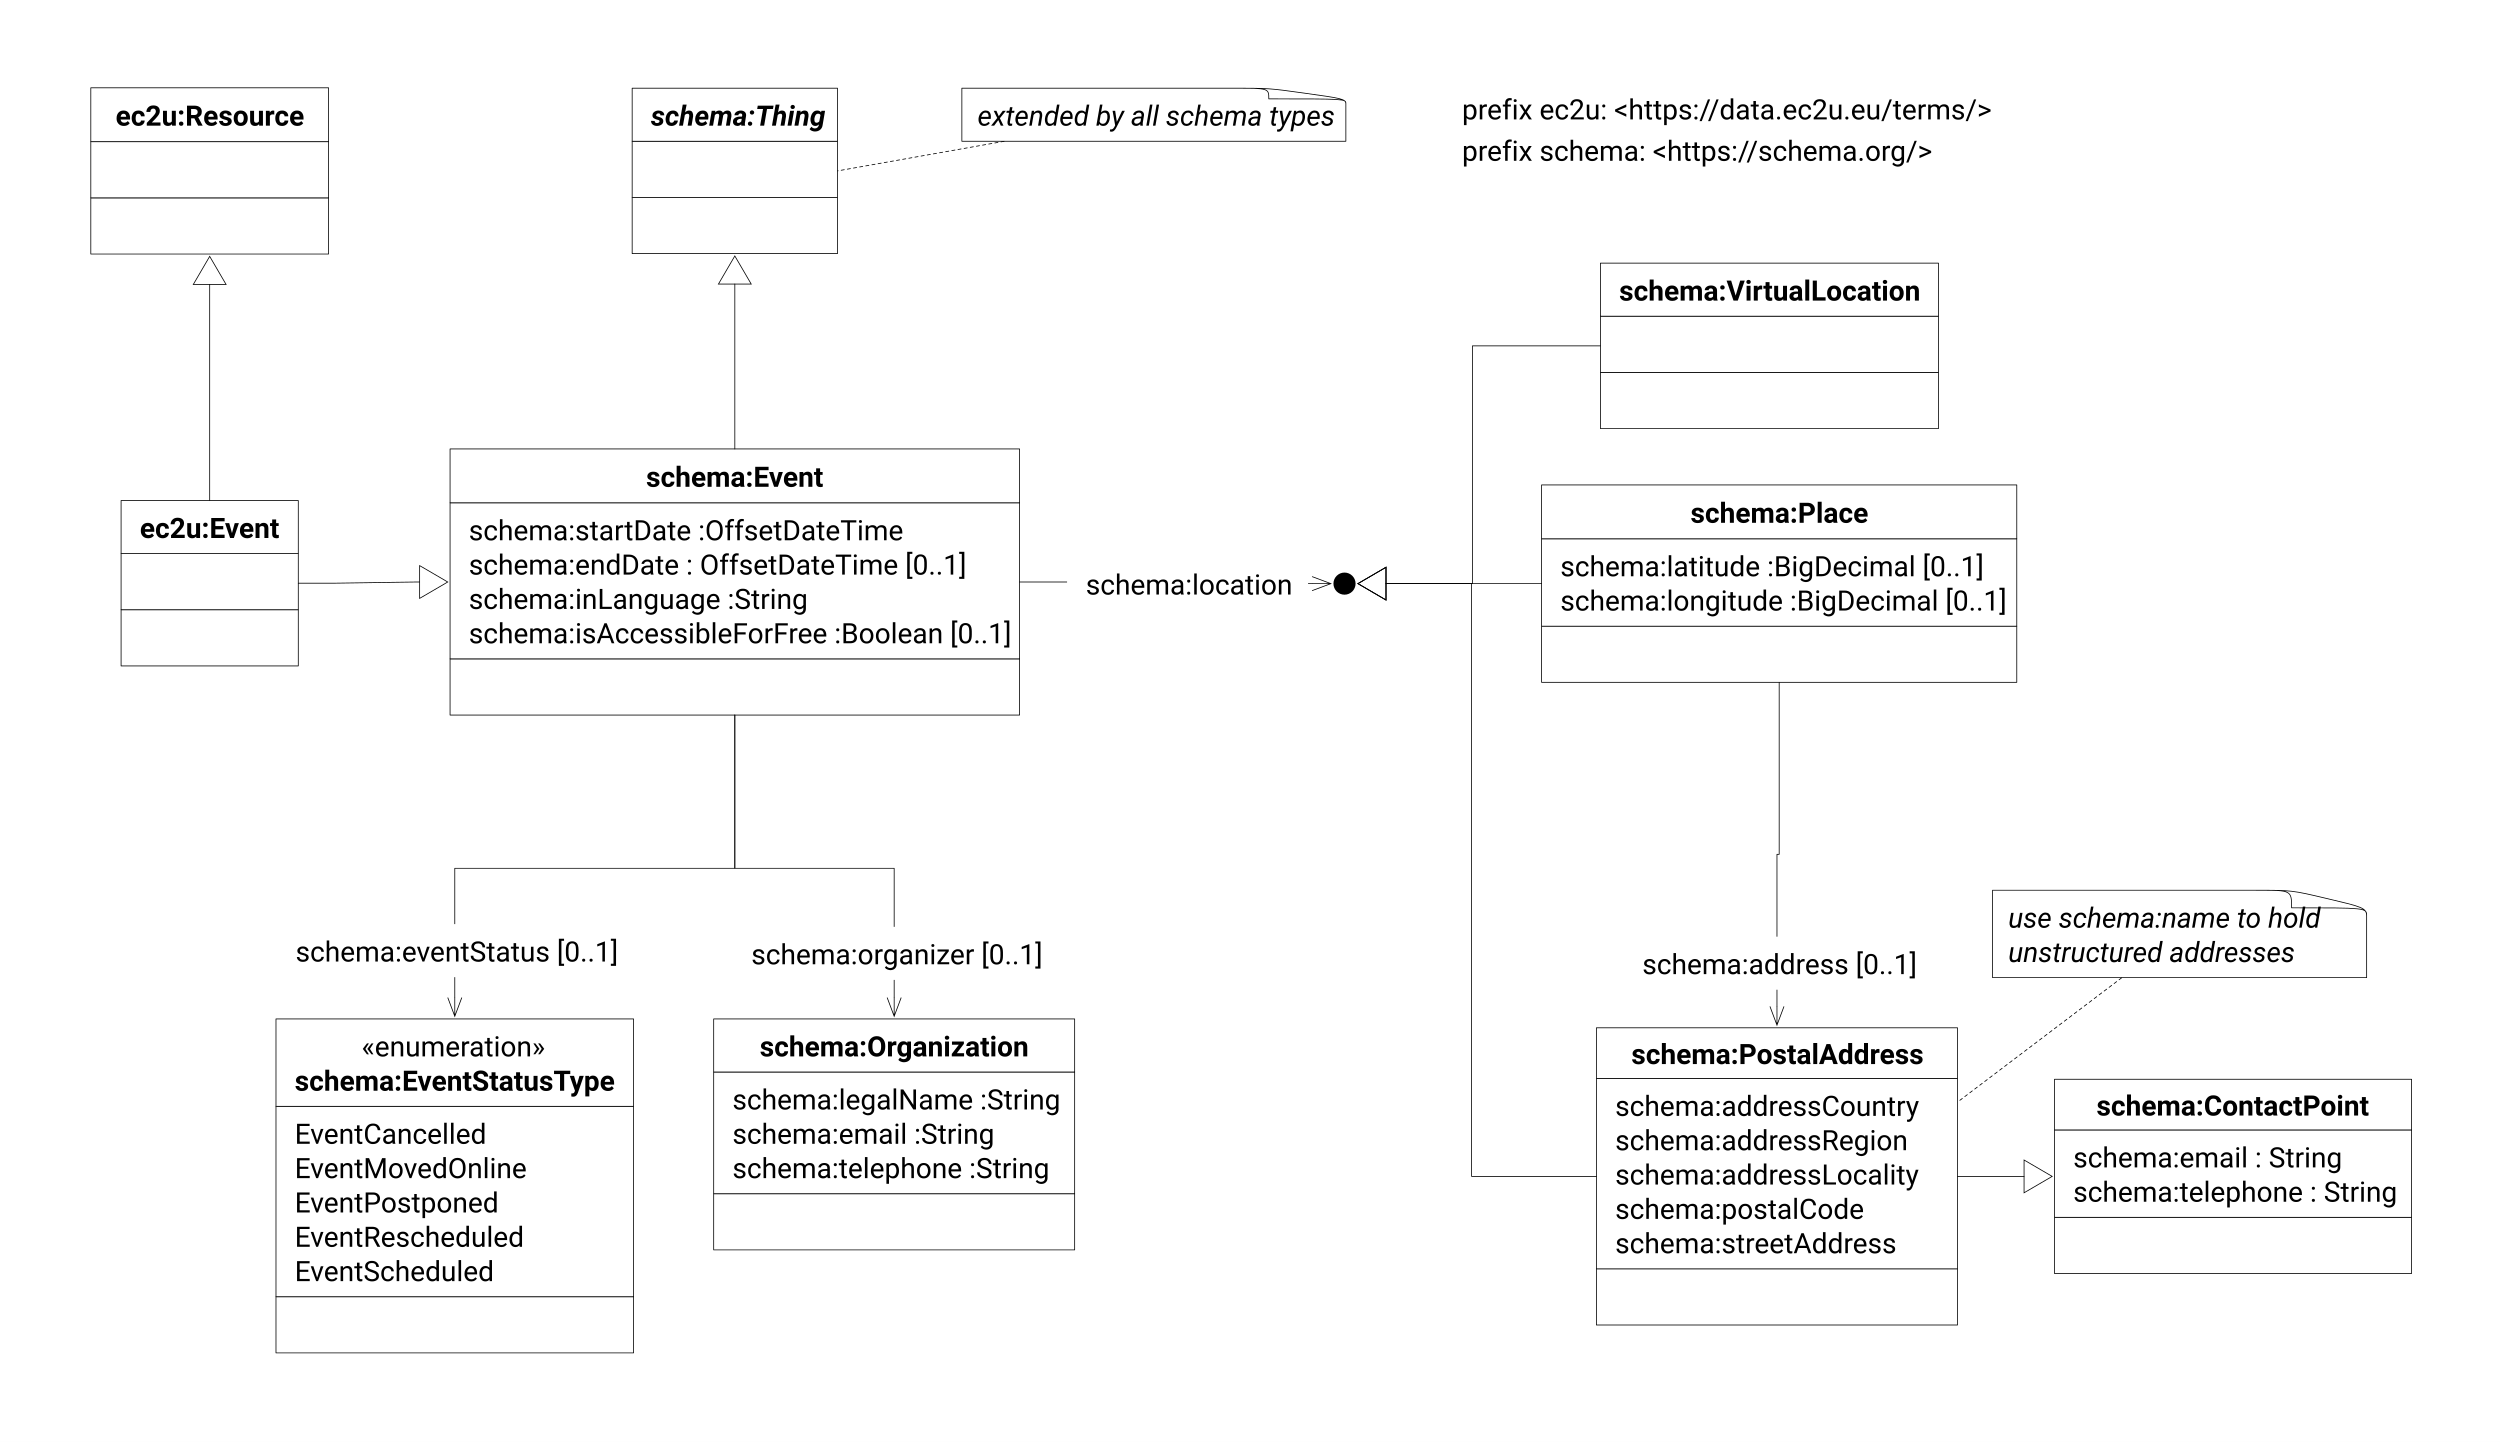
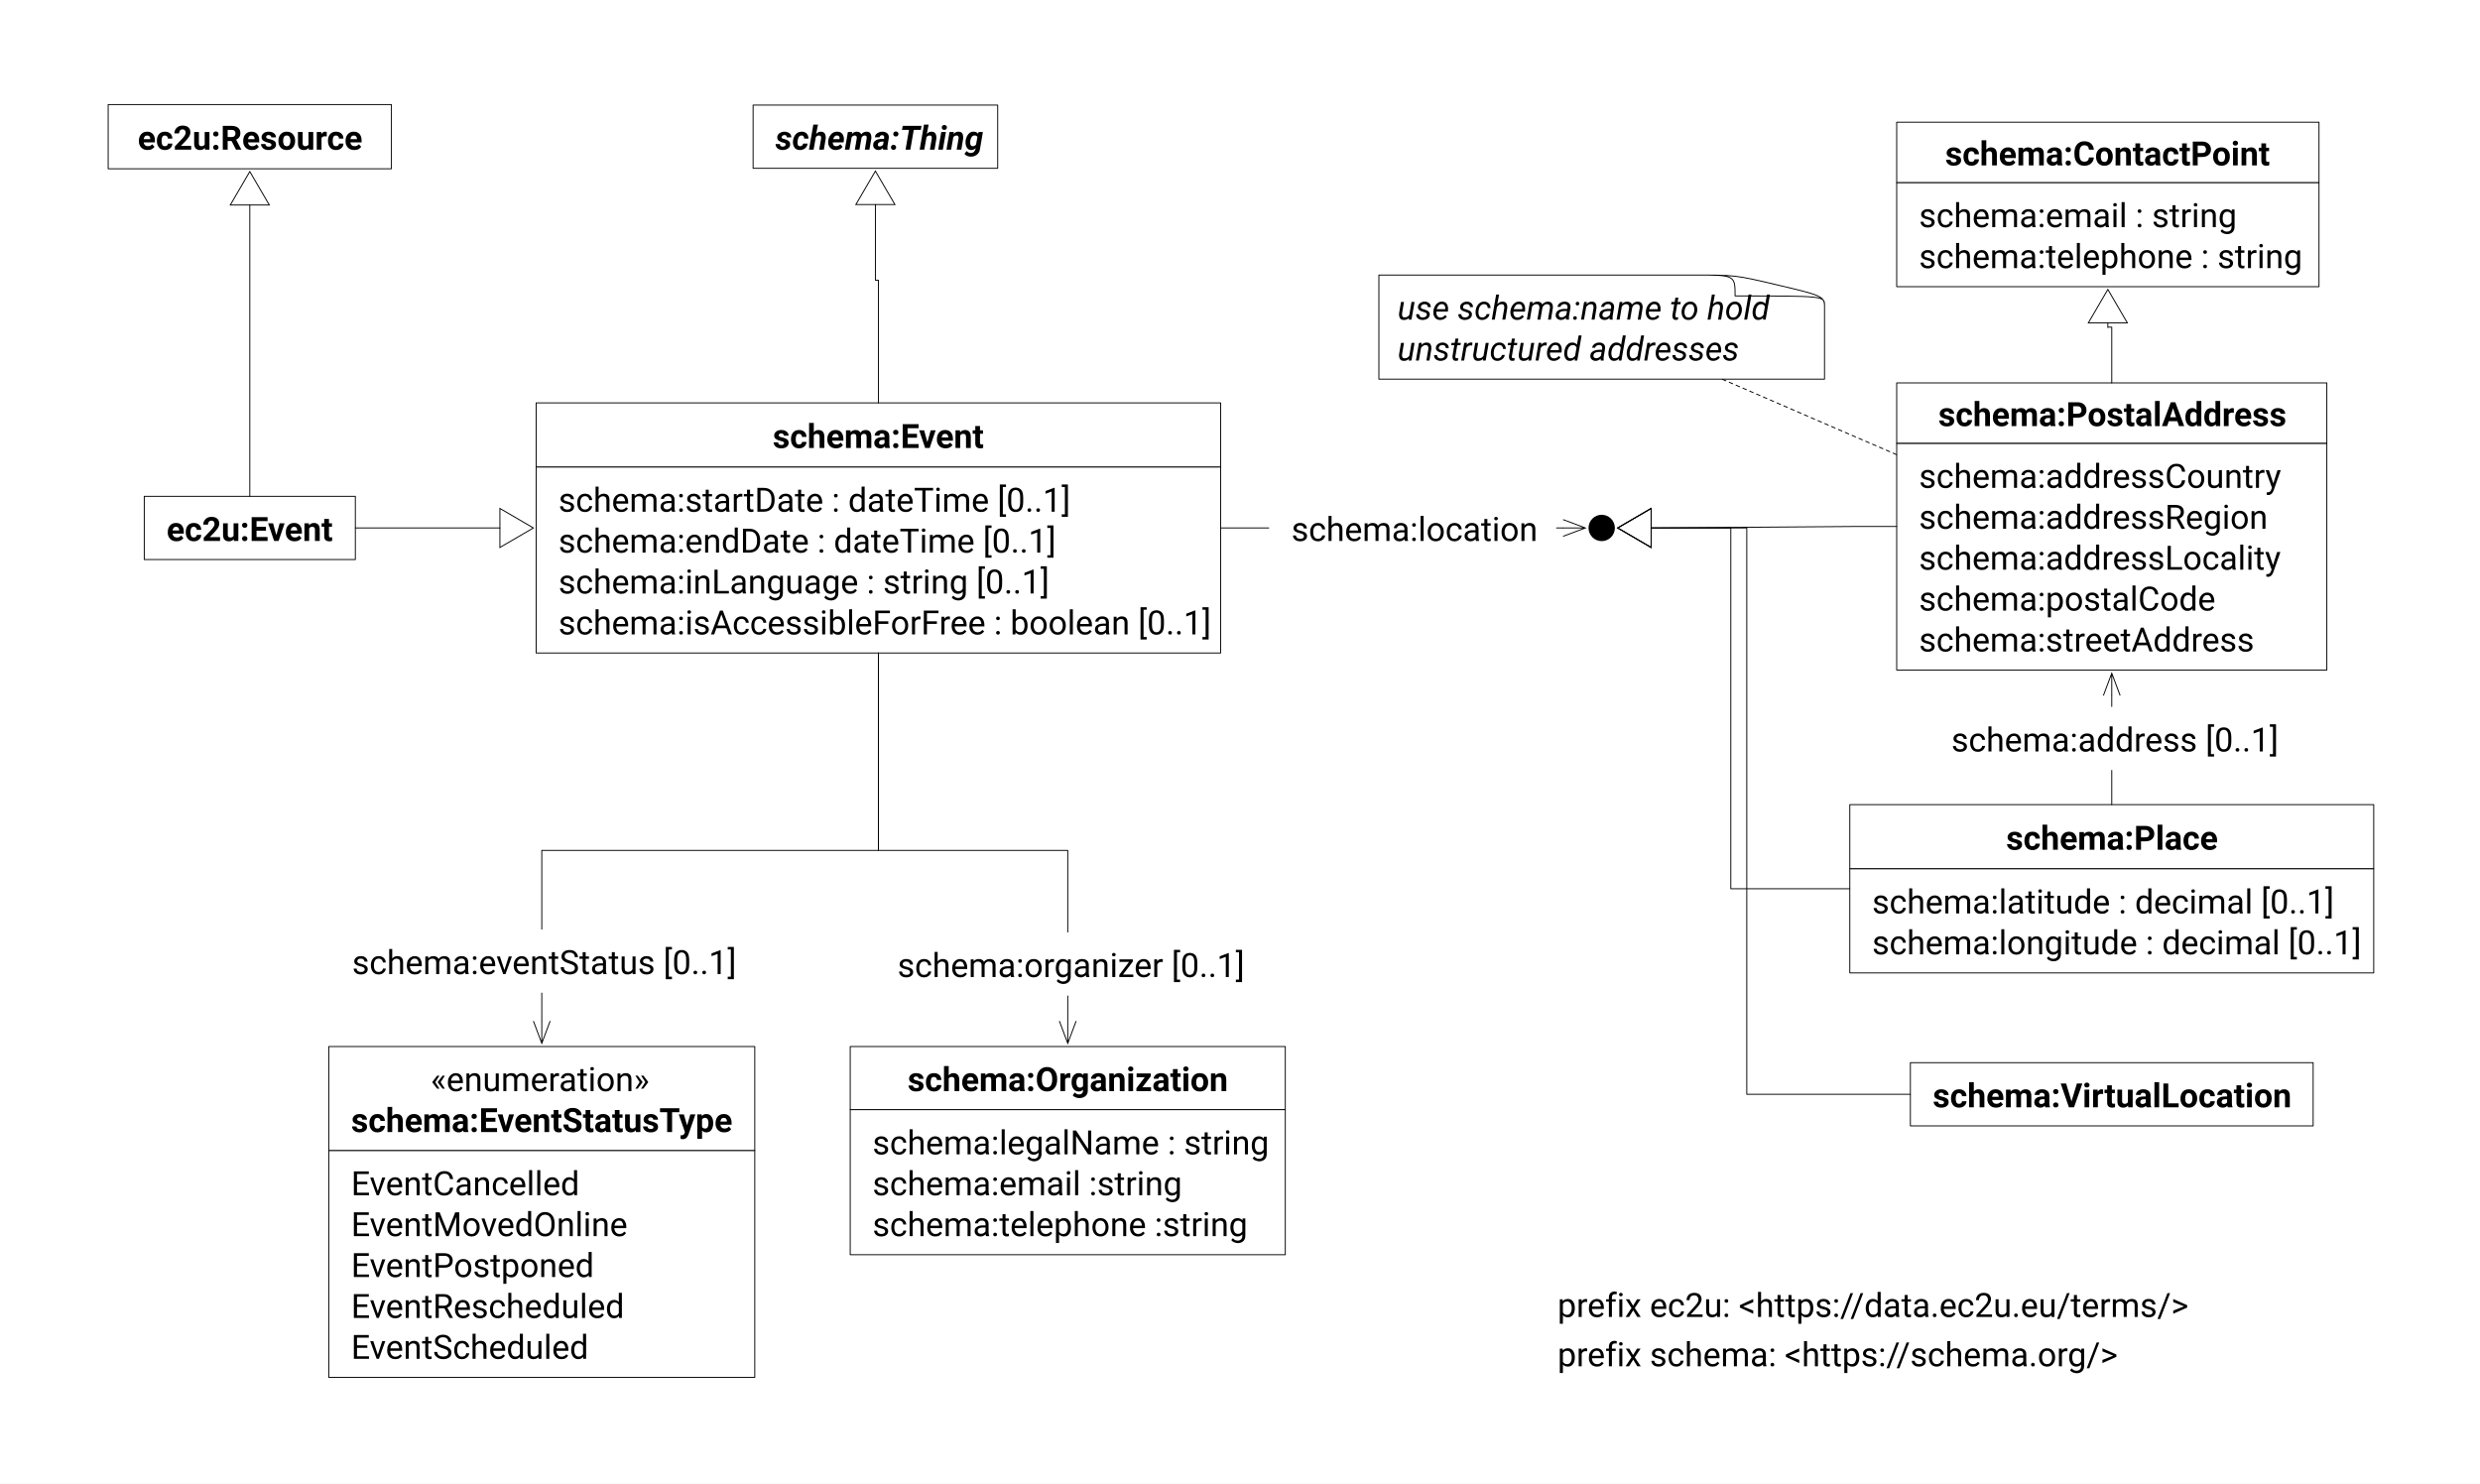
- <svg xmlns="http://www.w3.org/2000/svg" xmlns:xlink="http://www.w3.org/1999/xlink" version="1.1" viewBox="-97 -7 801 462" width="801" height="462">
+ <svg xmlns="http://www.w3.org/2000/svg" xmlns:xlink="http://www.w3.org/1999/xlink" version="1.1" viewBox="-97 38 667 399" width="667" height="399">
  <defs>
    <marker orient="auto" overflow="visible" markerUnits="strokeWidth" id="StickArrow_Marker" stroke-linejoin="miter" stroke-miterlimit="10" viewBox="-1 -10 26 20" markerWidth="26" markerHeight="20" color="black">
      <g>
        <path d="M 24 0 L 0 0 M 0 -9 L 24 0 L 0 9" fill="none" stroke="currentColor" stroke-width="1" />
      </g>
    </marker>
    <marker orient="auto" overflow="visible" markerUnits="strokeWidth" id="UMLInheritance_Marker" stroke-linejoin="miter" stroke-miterlimit="10" viewBox="-1 -22 38 44" markerWidth="38" markerHeight="44" color="black">
      <g>
        <path d="M 36 0 L 0 -21 L 0 21 Z" fill="none" stroke="currentColor" stroke-width="1" />
      </g>
    </marker>
  </defs>
-   <g id="events" stroke-dasharray="none" fill-opacity="1" fill="none" stroke="none" stroke-opacity="1">
-     <rect fill="white" x="-97" y="-7" width="801" height="462" />
+   <g id="events" stroke-dasharray="none" stroke-opacity="1" fill-opacity="1" fill="none" stroke="none">
+     <rect fill="white" x="-97" y="38" width="667" height="399" />
    <g id="events_Layer_1">
      <g id="Group_173">
-         <g id="Graphic_176">
-           <rect x="47.2" y="204.104" width="182.477" height="18" fill="white" />
-           <rect x="47.2" y="204.104" width="182.477" height="18" stroke="black" stroke-linecap="round" stroke-linejoin="round" stroke-width=".25" />
-         </g>
-         <g id="Graphic_175">
-           <rect x="47.2" y="154.104" width="182.477" height="50" fill="white" />
-           <rect x="47.2" y="154.104" width="182.477" height="50" stroke="black" stroke-linecap="round" stroke-linejoin="round" stroke-width=".25" />
-           <text transform="translate(53.19951 157.1036)" fill="black">
-             <tspan font-family="Roboto" font-size="9" fill="black" x="0" y="9">schema:startDate
-                             :OffsetDateTime
-                         </tspan>
-             <tspan font-family="Roboto" font-size="9" fill="black" x="0" y="20">schema:endDate :
-                             OffsetDateTime [0..1]
-                         </tspan>
-             <tspan font-family="Roboto" font-size="9" fill="black" x="0" y="31">schema:inLanguage :String
-                         </tspan>
-             <tspan font-family="Roboto" font-size="9" fill="black" x="0" y="42">schema:isAccessibleForFree
-                             :Boolean [0..1]
-                         </tspan>
-           </text>
-         </g>
        <g id="Graphic_174">
          <a xlink:href="https://schema.org/Event">
-             <rect x="47.2" y="136.843" width="182.477" height="17.261" fill="white" />
-             <rect x="47.2" y="136.843" width="182.477" height="17.261" stroke="black" stroke-linecap="round" stroke-linejoin="round" stroke-width=".25" />
-             <text transform="translate(110.001 139.9731)" fill="black">
+             <rect x="47.2" y="146.365" width="184.099" height="17.261" fill="white" />
+             <rect x="47.2" y="146.365" width="184.099" height="17.261" stroke="black" stroke-linecap="round" stroke-linejoin="round" stroke-width=".25" />
+             <text transform="translate(110.8118 149.4952)" fill="black">
              <tspan font-family="Roboto" font-weight="bold" font-size="9" fill="black" x="0" y="9">
                                schema:Event
                            </tspan>
            </text>
          </a>
        </g>
+         <g id="Graphic_175">
+           <rect x="47.2" y="163.626" width="184.099" height="50" fill="white" />
+           <rect x="47.2" y="163.626" width="184.099" height="50" stroke="black" stroke-linecap="round" stroke-linejoin="round" stroke-width=".25" />
+           <text transform="translate(53.19951 166.6257)" fill="black">
+             <tspan font-family="Roboto" font-size="9" fill="black" x="0" y="9">schema:startDate : dateTime
+                             [0..1]
+                         </tspan>
+             <tspan font-family="Roboto" font-size="9" fill="black" x="0" y="20">schema:endDate : dateTime
+                             [0..1]
+                         </tspan>
+             <tspan font-family="Roboto" font-size="9" fill="black" x="0" y="31">schema:inLanguage : string
+                             [0..1]
+                         </tspan>
+             <tspan font-family="Roboto" font-size="9" fill="black" x="0" y="42">schema:isAccessibleForFree :
+                             boolean [0..1]
+                         </tspan>
+           </text>
+         </g>
      </g>
      <g id="Group_169">
-         <g id="Graphic_172">
-           <rect x="396.924" y="193.626" width="152.251" height="18" fill="white" />
-           <rect x="396.924" y="193.626" width="152.251" height="18" stroke="black" stroke-linecap="round" stroke-linejoin="round" stroke-width=".25" />
-         </g>
-         <g id="Graphic_171">
-           <rect x="396.924" y="165.626" width="152.251" height="28" fill="white" />
-           <rect x="396.924" y="165.626" width="152.251" height="28" stroke="black" stroke-linecap="round" stroke-linejoin="round" stroke-width=".25" />
-           <text transform="translate(402.9239 168.6257)" fill="black">
-             <tspan font-family="Roboto" font-size="9" fill="black" x="0" y="9">schema:latitude :BigDecimal
-                             [0..1]
-                         </tspan>
-             <tspan font-family="Roboto" font-size="9" fill="black" x="0" y="20">schema:longitude :BigDecimal
-                             [0..1]
-                         </tspan>
-           </text>
-         </g>
        <g id="Graphic_170">
          <a xlink:href="https://schema.org/Place">
-             <rect x="396.924" y="148.365" width="152.251" height="17.261" fill="white" />
-             <rect x="396.924" y="148.365" width="152.251" height="17.261" stroke="black" stroke-linecap="round" stroke-linejoin="round" stroke-width=".25" />
-             <text transform="translate(444.628 151.4952)" fill="black">
+             <rect x="400.508" y="254.411" width="140.909" height="17.261" fill="white" />
+             <rect x="400.508" y="254.411" width="140.909" height="17.261" stroke="black" stroke-linecap="round" stroke-linejoin="round" stroke-width=".25" />
+             <text transform="translate(442.5411 257.5412)" fill="black">
              <tspan font-family="Roboto" font-weight="bold" font-size="9" fill="black" x="0" y="9">
                                schema:Place
                            </tspan>
            </text>
          </a>
        </g>
+         <g id="Graphic_171">
+           <rect x="400.508" y="271.672" width="140.909" height="28" fill="white" />
+           <rect x="400.508" y="271.672" width="140.909" height="28" stroke="black" stroke-linecap="round" stroke-linejoin="round" stroke-width=".25" />
+           <text transform="translate(406.5082 274.6717)" fill="black">
+             <tspan font-family="Roboto" font-size="9" fill="black" x="0" y="9">schema:latitude : decimal
+                             [0..1]
+                         </tspan>
+             <tspan font-family="Roboto" font-size="9" fill="black" x="0" y="20">schema:longitude : decimal
+                             [0..1]
+                         </tspan>
+           </text>
+         </g>
      </g>
      <g id="Group_165">
-         <g id="Graphic_168">
-           <rect x="414.496" y="399.534" width="115.689" height="18" fill="white" />
-           <rect x="414.496" y="399.534" width="115.689" height="18" stroke="black" stroke-linecap="round" stroke-linejoin="round" stroke-width=".25" />
-         </g>
        <g id="Graphic_167">
-           <rect x="414.496" y="338.534" width="115.689" height="61" fill="white" />
-           <rect x="414.496" y="338.534" width="115.689" height="61" stroke="black" stroke-linecap="round" stroke-linejoin="round" stroke-width=".25" />
-           <text transform="translate(420.4961 341.5339)" fill="black">
+           <rect x="413.118" y="157.215" width="115.689" height="61" fill="white" />
+           <rect x="413.118" y="157.215" width="115.689" height="61" stroke="black" stroke-linecap="round" stroke-linejoin="round" stroke-width=".25" />
+           <text transform="translate(419.1182 160.2151)" fill="black">
            <tspan font-family="Roboto" font-size="9" fill="black" x="0" y="9">schema:addressCountry</tspan>
            <tspan font-family="Roboto" font-size="9" fill="black" x="0" y="20">schema:addressRegion</tspan>
            <tspan font-family="Roboto" font-size="9" fill="black" x="0" y="31">schema:addressLocality
                        </tspan>
            <tspan font-family="Roboto" font-size="9" fill="black" x="0" y="42">schema:postalCode</tspan>
            <tspan font-family="Roboto" font-size="9" fill="black" x="0" y="53">schema:streetAddress</tspan>
          </text>
        </g>
        <g id="Graphic_166">
          <a xlink:href="https://schema.org/PostalAddress">
-             <rect x="414.496" y="322.302" width="115.689" height="16.232" fill="white" />
-             <rect x="414.496" y="322.302" width="115.689" height="16.232" stroke="black" stroke-linecap="round" stroke-linejoin="round" stroke-width=".25" />
-             <text transform="translate(425.6728 324.9179)" fill="black">
+             <rect x="413.118" y="140.983" width="115.689" height="16.232" fill="white" />
+             <rect x="413.118" y="140.983" width="115.689" height="16.232" stroke="black" stroke-linecap="round" stroke-linejoin="round" stroke-width=".25" />
+             <text transform="translate(424.295 143.5991)" fill="black">
              <tspan font-family="Roboto" font-weight="bold" font-size="9" fill="black" x="0" y="9">
                                schema:PostalAddress
                            </tspan>
            </text>
          </a>
        </g>
      </g>
      <g id="Group_161">
-         <g id="Graphic_164">
-           <rect x="415.77" y="112.315" width="108.328" height="18" fill="white" />
-           <rect x="415.77" y="112.315" width="108.328" height="18" stroke="black" stroke-linecap="round" stroke-linejoin="round" stroke-width=".25" />
-         </g>
-         <g id="Graphic_163">
-           <rect x="415.77" y="94.315" width="108.328" height="18" fill="white" />
-           <rect x="415.77" y="94.315" width="108.328" height="18" stroke="black" stroke-linecap="round" stroke-linejoin="round" stroke-width=".25" />
-         </g>
        <g id="Graphic_162">
          <a xlink:href="https://schema.org/VirtualLocation">
-             <rect x="415.77" y="77.315" width="108.328" height="17" fill="white" />
-             <rect x="415.77" y="77.315" width="108.328" height="17" stroke="black" stroke-linecap="round" stroke-linejoin="round" stroke-width=".25" />
-             <text transform="translate(421.7696 80.31496)" fill="black">
+             <rect x="416.799" y="323.818" width="108.328" height="17" fill="white" />
+             <rect x="416.799" y="323.818" width="108.328" height="17" stroke="black" stroke-linecap="round" stroke-linejoin="round" stroke-width=".25" />
+             <text transform="translate(422.7987 326.8177)" fill="black">
              <tspan font-family="Roboto" font-weight="bold" font-size="9" fill="black" x="0" y="9">
                                schema:VirtualLocation
                            </tspan>
            </text>
          </a>
        </g>
      </g>
      <g id="Line_160">
-         <path d="M 473.05 211.626 L 473.05 266.726 L 472.341 266.726 L 472.341 315.452" marker-end="url(#StickArrow_Marker)" stroke="black" stroke-linecap="round" stroke-linejoin="round" stroke-width=".25" />
+         <line x1="470.963" y1="254.411" x2="470.963" y2="225.065" marker-end="url(#StickArrow_Marker)" stroke="black" stroke-linecap="round" stroke-linejoin="round" stroke-width=".25" />
      </g>
      <g id="Graphic_159">
-         <rect x="423.195" y="293.107" width="98.291" height="17" fill="white" />
-         <text transform="translate(429.1951 296.1066)" fill="black">
+         <rect x="421.817" y="228.113" width="98.291" height="17" fill="white" />
+         <text transform="translate(427.8172 231.1128)" fill="black">
          <tspan font-family="Roboto" font-size="9" fill="black" x="0" y="9">schema:address [0..1]</tspan>
        </text>
      </g>
      <g id="Line_158">
-         <path d="M 229.677 179.473 L 279.777 179.473 L 279.777 179.995 L 323.386 179.995" marker-end="url(#StickArrow_Marker)" stroke="black" stroke-linecap="round" stroke-linejoin="round" stroke-width=".25" />
+         <line x1="231.298" y1="179.995" x2="323.386" y2="179.995" marker-end="url(#StickArrow_Marker)" stroke="black" stroke-linecap="round" stroke-linejoin="round" stroke-width=".25" />
      </g>
      <g id="Graphic_157">
-         <rect x="244.887" y="171.495" width="77.219" height="17" fill="white" />
-         <text transform="translate(250.8867 174.4952)" fill="black">
+         <rect x="244.329" y="171.495" width="77.219" height="17" fill="white" />
+         <text transform="translate(250.3295 174.4952)" fill="black">
          <tspan font-family="Roboto" font-size="9" fill="black" x="0" y="9">schema:location</tspan>
        </text>
      </g>
      <g id="Group_153">
-         <g id="Graphic_156">
-           <rect x="105.546" y="56.26" width="65.785" height="18" fill="white" />
-           <rect x="105.546" y="56.26" width="65.785" height="18" stroke="black" stroke-linecap="round" stroke-linejoin="round" stroke-width=".25" />
-         </g>
-         <g id="Graphic_155">
-           <rect x="105.546" y="38.26" width="65.785" height="18" fill="white" />
-           <rect x="105.546" y="38.26" width="65.785" height="18" stroke="black" stroke-linecap="round" stroke-linejoin="round" stroke-width=".25" />
-         </g>
        <g id="Graphic_154">
          <a xlink:href="things.svg">
-             <rect x="105.546" y="21.26" width="65.785" height="17" fill="white" />
-             <rect x="105.546" y="21.26" width="65.785" height="17" stroke="black" stroke-linecap="round" stroke-linejoin="round" stroke-width=".25" />
-             <text transform="translate(111.5457 24.25984)" fill="black">
+             <rect x="105.546" y="66.26" width="65.785" height="17" fill="white" />
+             <rect x="105.546" y="66.26" width="65.785" height="17" stroke="black" stroke-linecap="round" stroke-linejoin="round" stroke-width=".25" />
+             <text transform="translate(111.5457 69.25984)" fill="black">
              <tspan font-family="Roboto" font-style="italic" font-weight="bold" font-size="9" fill="black" x="0" y="9">schema:Thing
-                 </tspan>
+                   </tspan>
            </text>
          </a>
        </g>
      </g>
      <g id="Line_152">
-         <line x1="530.185" y1="369.918" x2="551.51" y2="369.918" marker-end="url(#UMLInheritance_Marker)" stroke="black" stroke-linecap="round" stroke-linejoin="round" stroke-width=".25" />
+         <path d="M 470.963 140.983 L 470.963 125.983 L 469.908 125.983 L 469.908 126.098 L 469.908 124.848" marker-end="url(#UMLInheritance_Marker)" stroke="black" stroke-linecap="round" stroke-linejoin="round" stroke-width=".25" />
      </g>
      <g id="Group_148">
-         <g id="Graphic_151">
-           <rect x="-8.575" y="408.467" width="114.573" height="18" fill="white" />
-           <rect x="-8.575" y="408.467" width="114.573" height="18" stroke="black" stroke-linecap="round" stroke-linejoin="round" stroke-width=".25" />
+         <g id="Graphic_149">
+           <a xlink:href="https://schema.org/EventStatusType">
+             <rect x="-8.575" y="319.467" width="114.573" height="28" fill="white" />
+             <rect x="-8.575" y="319.467" width="114.573" height="28" stroke="black" stroke-linecap="round" stroke-linejoin="round" stroke-width=".25" />
+             <text transform="translate(-2.574803 322.4672)" fill="black">
+               <tspan font-family="Roboto" font-size="9" fill="black" x="21.412" y="9">«enumeration»</tspan>
+               <tspan font-family="Roboto" font-weight="bold" font-size="9" fill="black" x="0" y="20">
+                           schema:EventStatusType
+                       </tspan>
+             </text>
+           </a>
        </g>
        <g id="Graphic_150">
          <rect x="-8.575" y="347.467" width="114.573" height="61" fill="white" />
          <rect x="-8.575" y="347.467" width="114.573" height="61" stroke="black" stroke-linecap="round" stroke-linejoin="round" stroke-width=".25" />
          <text transform="translate(-2.574803 350.4672)" fill="black">
            <tspan font-family="Roboto" font-size="9" fill="black" x="0" y="9">EventCancelled</tspan>
            <tspan font-family="Roboto" font-size="9" fill="black" x="0" y="20">EventMovedOnline</tspan>
            <tspan font-family="Roboto" font-size="9" fill="black" x="0" y="31">EventPostponed</tspan>
            <tspan font-family="Roboto" font-size="9" fill="black" x="0" y="42">EventRescheduled</tspan>
            <tspan font-family="Roboto" font-size="9" fill="black" x="0" y="53">EventScheduled</tspan>
          </text>
        </g>
-         <g id="Graphic_149">
-           <a xlink:href="https://schema.org/EventStatusType">
-             <rect x="-8.575" y="319.467" width="114.573" height="28" fill="white" />
-             <rect x="-8.575" y="319.467" width="114.573" height="28" stroke="black" stroke-linecap="round" stroke-linejoin="round" stroke-width=".25" />
-             <text transform="translate(-2.574803 322.4672)" fill="black">
-               <tspan font-family="Roboto" font-size="9" fill="black" x="21.412" y="9">«enumeration»</tspan>
-               <tspan font-family="Roboto" font-weight="bold" font-size="9" fill="black" x="0" y="20">
-                     schema:EventStatusType
-                 </tspan>
-             </text>
-           </a>
-         </g>
      </g>
      <g id="Line_147">
-         <path d="M 138.438 222.104 L 138.438 271.204 L 48.712 271.204 L 48.712 312.617" marker-end="url(#StickArrow_Marker)" stroke="black" stroke-linecap="round" stroke-linejoin="round" stroke-width=".25" />
+         <path d="M 139.249 213.626 L 139.249 266.726 L 48.712 266.726 L 48.712 312.617" marker-end="url(#StickArrow_Marker)" stroke="black" stroke-linecap="round" stroke-linejoin="round" stroke-width=".25" />
      </g>
      <g id="Graphic_146">
-         <rect x="-8.302" y="289.084" width="114.028" height="17" fill="white" />
-         <text transform="translate(-2.302342 292.0836)" fill="black">
+         <rect x="-8.302" y="287.997" width="114.028" height="17" fill="white" />
+         <text transform="translate(-2.302342 290.9971)" fill="black">
          <tspan font-family="Roboto" font-size="9" fill="black" x="0" y="9">schema:eventStatus [0..1]</tspan>
        </text>
      </g>
      <g id="Group_142">
-         <g id="Graphic_145">
-           <rect x="-67.905" y="56.39" width="76.179" height="18" fill="white" />
-           <rect x="-67.905" y="56.39" width="76.179" height="18" stroke="black" stroke-linecap="round" stroke-linejoin="round" stroke-width=".25" />
-         </g>
-         <g id="Graphic_144">
-           <rect x="-67.905" y="38.39" width="76.179" height="18" fill="white" />
-           <rect x="-67.905" y="38.39" width="76.179" height="18" stroke="black" stroke-linecap="round" stroke-linejoin="round" stroke-width=".25" />
-         </g>
        <g id="Graphic_143">
-           <a xlink:href="resources.svg">
-             <rect x="-67.905" y="21.129" width="76.179" height="17.261" fill="white" />
-             <rect x="-67.905" y="21.129" width="76.179" height="17.261" stroke="black" stroke-linecap="round" stroke-linejoin="round" stroke-width=".25" />
-             <text transform="translate(-59.97101 24.25984)" fill="black">
+           <a xlink:href="entities.svg">
+             <rect x="-67.905" y="66.129" width="76.179" height="17.261" fill="white" />
+             <rect x="-67.905" y="66.129" width="76.179" height="17.261" stroke="black" stroke-linecap="round" stroke-linejoin="round" stroke-width=".25" />
+             <text transform="translate(-59.97101 69.25984)" fill="black">
              <tspan font-family="Roboto" font-weight="bold" font-size="9" fill="black" x="0" y="9">ec2u:Resource</tspan>
            </text>
          </a>
        </g>
      </g>
      <g id="Group_138">
-         <g id="Graphic_141">
-           <rect x="561.26" y="383.034" width="114.406" height="18" fill="white" />
-           <rect x="561.26" y="383.034" width="114.406" height="18" stroke="black" stroke-linecap="round" stroke-linejoin="round" stroke-width=".25" />
-         </g>
        <g id="Graphic_140">
-           <rect x="561.26" y="355.034" width="114.406" height="28" fill="white" />
-           <rect x="561.26" y="355.034" width="114.406" height="28" stroke="black" stroke-linecap="round" stroke-linejoin="round" stroke-width=".25" />
-           <text transform="translate(567.2599 358.0339)" fill="black">
-             <tspan font-family="Roboto" font-size="9" fill="black" x="0" y="9">schema:email : String</tspan>
-             <tspan font-family="Roboto" font-size="9" fill="black" x="0" y="20">schema:telephone : String</tspan>
+           <rect x="413.118" y="87.098" width="113.58" height="28" fill="white" />
+           <rect x="413.118" y="87.098" width="113.58" height="28" stroke="black" stroke-linecap="round" stroke-linejoin="round" stroke-width=".25" />
+           <text transform="translate(419.1182 90.0982)" fill="black">
+             <tspan font-family="Roboto" font-size="9" fill="black" x="0" y="9">schema:email : string</tspan>
+             <tspan font-family="Roboto" font-size="9" fill="black" x="0" y="20">schema:telephone : string</tspan>
          </text>
        </g>
        <g id="Graphic_139">
          <a xlink:href="https://schema.org/ContactPoint">
-             <rect x="561.26" y="338.802" width="114.406" height="16.232" fill="white" />
-             <rect x="561.26" y="338.802" width="114.406" height="16.232" stroke="black" stroke-linecap="round" stroke-linejoin="round" stroke-width=".25" />
-             <text transform="translate(574.7064 341.4179)" fill="black">
+             <rect x="413.118" y="70.866" width="113.58" height="16.232" fill="white" />
+             <rect x="413.118" y="70.866" width="113.58" height="16.232" stroke="black" stroke-linecap="round" stroke-linejoin="round" stroke-width=".25" />
+             <text transform="translate(426.1517 73.48217)" fill="black">
              <tspan font-family="Roboto" font-weight="bold" font-size="9" fill="black" x="0" y="9">
                          schema:ContactPoint
                      </tspan>
            </text>
          </a>
        </g>
      </g>
      <g id="Line_137">
-         <line x1="138.438" y1="136.843" x2="138.438" y2="84.01" marker-end="url(#UMLInheritance_Marker)" stroke="black" stroke-linecap="round" stroke-linejoin="round" stroke-width=".25" />
+         <path d="M 139.249 146.365 L 139.249 113.365 L 138.438 113.365 L 138.438 93.01" marker-end="url(#UMLInheritance_Marker)" stroke="black" stroke-linecap="round" stroke-linejoin="round" stroke-width=".25" />
      </g>
      <g id="Group_133">
-         <g id="Graphic_136">
-           <rect x="131.666" y="375.467" width="115.654" height="18" fill="white" />
-           <rect x="131.666" y="375.467" width="115.654" height="18" stroke="black" stroke-linecap="round" stroke-linejoin="round" stroke-width=".25" />
-         </g>
-         <g id="Graphic_135">
-           <rect x="131.666" y="336.467" width="115.654" height="39" fill="white" />
-           <rect x="131.666" y="336.467" width="115.654" height="39" stroke="black" stroke-linecap="round" stroke-linejoin="round" stroke-width=".25" />
-           <text transform="translate(137.6661 339.4672)" fill="black">
-             <tspan font-family="Roboto" font-size="9" fill="black" x="0" y="9">schema:legalName :String
-                         </tspan>
-             <tspan font-family="Roboto" font-size="9" fill="black" x="0" y="20">schema:email :String</tspan>
-             <tspan font-family="Roboto" font-size="9" fill="black" x="0" y="31">schema:telephone :String
-                         </tspan>
-           </text>
-         </g>
        <g id="Graphic_134">
          <a xlink:href="https://schema.org/Organization">
-             <rect x="131.666" y="319.467" width="115.654" height="17" fill="white" />
-             <rect x="131.666" y="319.467" width="115.654" height="17" stroke="black" stroke-linecap="round" stroke-linejoin="round" stroke-width=".25" />
-             <text transform="translate(146.4157 322.4672)" fill="black">
+             <rect x="131.666" y="319.467" width="117.016" height="17" fill="white" />
+             <rect x="131.666" y="319.467" width="117.016" height="17" stroke="black" stroke-linecap="round" stroke-linejoin="round" stroke-width=".25" />
+             <text transform="translate(147.0968 322.4672)" fill="black">
              <tspan font-family="Roboto" font-weight="bold" font-size="9" fill="black" x="0" y="9">
                                schema:Organization
                            </tspan>
            </text>
          </a>
        </g>
+         <g id="Graphic_135">
+           <rect x="131.666" y="336.467" width="117.016" height="39" fill="white" />
+           <rect x="131.666" y="336.467" width="117.016" height="39" stroke="black" stroke-linecap="round" stroke-linejoin="round" stroke-width=".25" />
+           <text transform="translate(137.6661 339.4672)" fill="black">
+             <tspan font-family="Roboto" font-size="9" fill="black" x="0" y="9">schema:legalName : string
+                         </tspan>
+             <tspan font-family="Roboto" font-size="9" fill="black" x="0" y="20">schema:email :string</tspan>
+             <tspan font-family="Roboto" font-size="9" fill="black" x="0" y="31">schema:telephone :string
+                         </tspan>
+           </text>
+         </g>
      </g>
      <g id="Line_132">
-         <path d="M 138.438 222.104 L 138.438 271.204 L 189.493 271.204 L 189.493 312.617" marker-end="url(#StickArrow_Marker)" stroke="black" stroke-linecap="round" stroke-linejoin="round" stroke-width=".25" />
+         <path d="M 139.249 213.626 L 139.249 266.726 L 190.174 266.726 L 190.174 312.617" marker-end="url(#StickArrow_Marker)" stroke="black" stroke-linecap="round" stroke-linejoin="round" stroke-width=".25" />
      </g>
      <g id="Graphic_131">
-         <rect x="137.704" y="289.959" width="103.578" height="17" fill="white" />
-         <text transform="translate(143.7042 292.9587)" fill="black">
+         <rect x="138.385" y="288.777" width="103.578" height="17" fill="white" />
+         <text transform="translate(144.3854 291.777)" fill="black">
          <tspan font-family="Roboto" font-size="9" fill="black" x="0" y="9">schema:organizer [0..1]</tspan>
        </text>
      </g>
      <g id="Graphic_130">
        <circle cx="333.78" cy="179.995" r="3.543" fill="black" />
      </g>
      <g id="Line_129">
-         <path d="M 415.77 103.815 L 374.77 103.815 L 374.77 179.995 L 347.073 179.995" marker-end="url(#UMLInheritance_Marker)" stroke="black" stroke-linecap="round" stroke-linejoin="round" stroke-width=".25" />
+         <path d="M 416.799 332.318 L 372.799 332.318 L 372.799 179.995 L 347.073 179.995" marker-end="url(#UMLInheritance_Marker)" stroke="black" stroke-linecap="round" stroke-linejoin="round" stroke-width=".25" />
      </g>
      <g id="Line_128">
-         <path d="M 414.496 369.918 L 374.496 369.918 L 374.496 179.995 L 347.073 179.995" marker-end="url(#UMLInheritance_Marker)" stroke="black" stroke-linecap="round" stroke-linejoin="round" stroke-width=".25" />
+         <path d="M 413.118 179.599 L 402.118 179.599 L 348.323 179.995 L 347.073 179.995" marker-end="url(#UMLInheritance_Marker)" stroke="black" stroke-linecap="round" stroke-linejoin="round" stroke-width=".25" />
      </g>
      <g id="Line_127">
-         <line x1="396.924" y1="179.995" x2="347.073" y2="179.995" marker-end="url(#UMLInheritance_Marker)" stroke="black" stroke-linecap="round" stroke-linejoin="round" stroke-width=".25" />
-       </g>
-       <g id="Graphic_126">
-         <path d="M 334.213 26.29 C 334.213 24.68 332.65 24.48 321.237 22.887 L 321.116 22.87 C 309.642 21.26 309.523 21.26 297.747 21.26 C 282.068 21.26 211.181 21.26 211.181 21.26 L 211.181 38.26 L 334.213 38.26 L 334.213 26.29 Z" fill="white" />
-         <path d="M 334.213 26.29 C 334.213 24.68 332.65 24.48 321.237 22.887 L 321.116 22.87 C 309.642 21.26 309.523 21.26 297.747 21.26 C 282.068 21.26 211.181 21.26 211.181 21.26 L 211.181 38.26 L 334.213 38.26 L 334.213 26.29 Z M 334.213 26.207 C 334.213 24.68 334.092 24.68 309.523 24.68 L 309.523 24.68 C 309.523 21.277 309.523 21.26 298.468 21.26" stroke="black" stroke-linecap="round" stroke-linejoin="round" stroke-width=".25" />
-         <text transform="translate(216.1811 24.25984)" fill="black">
-           <tspan font-family="Roboto" font-style="italic" font-size="9" fill="black" x="0" y="9">extended by
-                         all schema types
-                     </tspan>
-         </text>
-       </g>
-       <g id="Line_125">
-         <line x1="224.706" y1="38.282" x2="171.33" y2="47.76" stroke="black" stroke-linecap="round" stroke-linejoin="round" stroke-dasharray="1.0,1.0" stroke-width=".25" />
+         <path d="M 400.508 277.041 L 368.508 277.041 L 368.508 179.995 L 347.073 179.995" marker-end="url(#UMLInheritance_Marker)" stroke="black" stroke-linecap="round" stroke-linejoin="round" stroke-width=".25" />
      </g>
      <g id="Group_121">
-         <g id="Graphic_124">
-           <rect x="-58.204" y="188.365" width="56.776" height="18" fill="white" />
-           <rect x="-58.204" y="188.365" width="56.776" height="18" stroke="black" stroke-linecap="round" stroke-linejoin="round" stroke-width=".25" />
-         </g>
-         <g id="Graphic_123">
-           <rect x="-58.204" y="170.365" width="56.776" height="18" fill="white" />
-           <rect x="-58.204" y="170.365" width="56.776" height="18" stroke="black" stroke-linecap="round" stroke-linejoin="round" stroke-width=".25" />
-         </g>
        <g id="Graphic_122">
-           <rect x="-58.204" y="153.365" width="56.776" height="17" fill="white" />
-           <rect x="-58.204" y="153.365" width="56.776" height="17" stroke="black" stroke-linecap="round" stroke-linejoin="round" stroke-width=".25" />
-           <text transform="translate(-52.20367 156.3647)" fill="black">
+           <rect x="-58.204" y="171.495" width="56.776" height="17" fill="white" />
+           <rect x="-58.204" y="171.495" width="56.776" height="17" stroke="black" stroke-linecap="round" stroke-linejoin="round" stroke-width=".25" />
+           <text transform="translate(-52.20367 174.4952)" fill="black">
            <tspan font-family="Roboto" font-weight="bold" font-size="9" fill="black" x="0" y="9">
                            ec2u:Event
                        </tspan>
          </text>
        </g>
      </g>
      <g id="Line_120">
-         <path d="M -1.428 179.865 L 9.572 179.865 L 36.2 179.473 L 37.45 179.473" marker-end="url(#UMLInheritance_Marker)" stroke="black" stroke-linecap="round" stroke-linejoin="round" stroke-width=".25" />
+         <line x1="-1.428" y1="179.995" x2="37.45" y2="179.995" marker-end="url(#UMLInheritance_Marker)" stroke="black" stroke-linecap="round" stroke-linejoin="round" stroke-width=".25" />
      </g>
      <g id="Line_119">
-         <line x1="-29.816" y1="153.365" x2="-29.816" y2="84.14" marker-end="url(#UMLInheritance_Marker)" stroke="black" stroke-linecap="round" stroke-linejoin="round" stroke-width=".25" />
+         <line x1="-29.816" y1="171.495" x2="-29.816" y2="93.14" marker-end="url(#UMLInheritance_Marker)" stroke="black" stroke-linecap="round" stroke-linejoin="round" stroke-width=".25" />
      </g>
      <g id="Graphic_118">
-         <path d="M 661.273 286.519 C 661.273 283.866 659.751 283.538 648.632 280.913 L 648.515 280.886 C 637.337 278.233 637.221 278.233 625.749 278.233 C 610.475 278.233 541.417 278.233 541.417 278.233 L 541.417 306.233 L 661.273 306.233 L 661.273 286.519 Z" fill="white" />
-         <path d="M 661.273 286.519 C 661.273 283.866 659.751 283.538 648.632 280.913 L 648.515 280.886 C 637.337 278.233 637.221 278.233 625.749 278.233 C 610.475 278.233 541.417 278.233 541.417 278.233 L 541.417 306.233 L 661.273 306.233 L 661.273 286.519 Z M 661.273 286.382 C 661.273 283.866 661.156 283.866 637.221 283.866 L 637.221 283.866 C 637.221 278.261 637.221 278.233 626.452 278.233" stroke="black" stroke-linecap="round" stroke-linejoin="round" stroke-width=".25" />
-         <text transform="translate(546.4173 281.2333)" fill="black">
+         <path d="M 393.708 120.254 C 393.708 117.601 392.185 117.273 381.066 114.648 L 380.949 114.621 C 369.771 111.969 369.655 111.969 358.183 111.969 C 342.909 111.969 273.852 111.969 273.852 111.969 L 273.852 139.969 L 393.708 139.969 L 393.708 120.254 Z" fill="white" />
+         <path d="M 393.708 120.254 C 393.708 117.601 392.185 117.273 381.066 114.648 L 380.949 114.621 C 369.771 111.969 369.655 111.969 358.183 111.969 C 342.909 111.969 273.852 111.969 273.852 111.969 L 273.852 139.969 L 393.708 139.969 L 393.708 120.254 Z M 393.708 120.117 C 393.708 117.601 393.59 117.601 369.655 117.601 L 369.655 117.601 C 369.655 111.996 369.655 111.969 358.886 111.969" stroke="black" stroke-linecap="round" stroke-linejoin="round" stroke-width=".25" />
+         <text transform="translate(278.8515 114.9685)" fill="black">
          <tspan font-family="Roboto" font-style="italic" font-size="9" fill="black" x="0" y="9">use
                        schema:name to hold
                    </tspan>
          <tspan font-family="Roboto" font-style="italic" font-size="9" fill="black" x="0" y="20">unstructured
                        addresses
                    </tspan>
        </text>
      </g>
      <g id="Line_117">
-         <line x1="582.754" y1="306.309" x2="530.185" y2="346.11" stroke="black" stroke-linecap="round" stroke-linejoin="round" stroke-dasharray="1.0,1.0" stroke-width=".25" />
+         <line x1="366.256" y1="140.018" x2="413.118" y2="160.291" stroke="black" stroke-linecap="round" stroke-linejoin="round" stroke-dasharray="1.0,1.0" stroke-width=".25" />
      </g>
      <g id="Group_115">
        <g id="Graphic_116">
-           <text transform="translate(371.4401 22.25984)" fill="black">
+           <text transform="translate(321.9076 383.2062)" fill="black">
            <tspan font-family="Roboto" font-size="9" fill="black" x="0" y="9">prefix ec2u: &lt;https://data.ec2u.eu/terms/&gt;</tspan>
          </text>
        </g>
      </g>
      <g id="Graphic_114">
        <a xlink:href="https://schema.org/">
-           <text transform="translate(371.4401 35.5209)" fill="black">
+           <text transform="translate(321.9076 396.4672)" fill="black">
            <tspan font-family="Roboto" font-size="9" fill="black" x="0" y="9">prefix schema: &lt;https://schema.org/&gt;</tspan>
          </text>
        </a>
      </g>
    </g>
  </g>
</svg>
